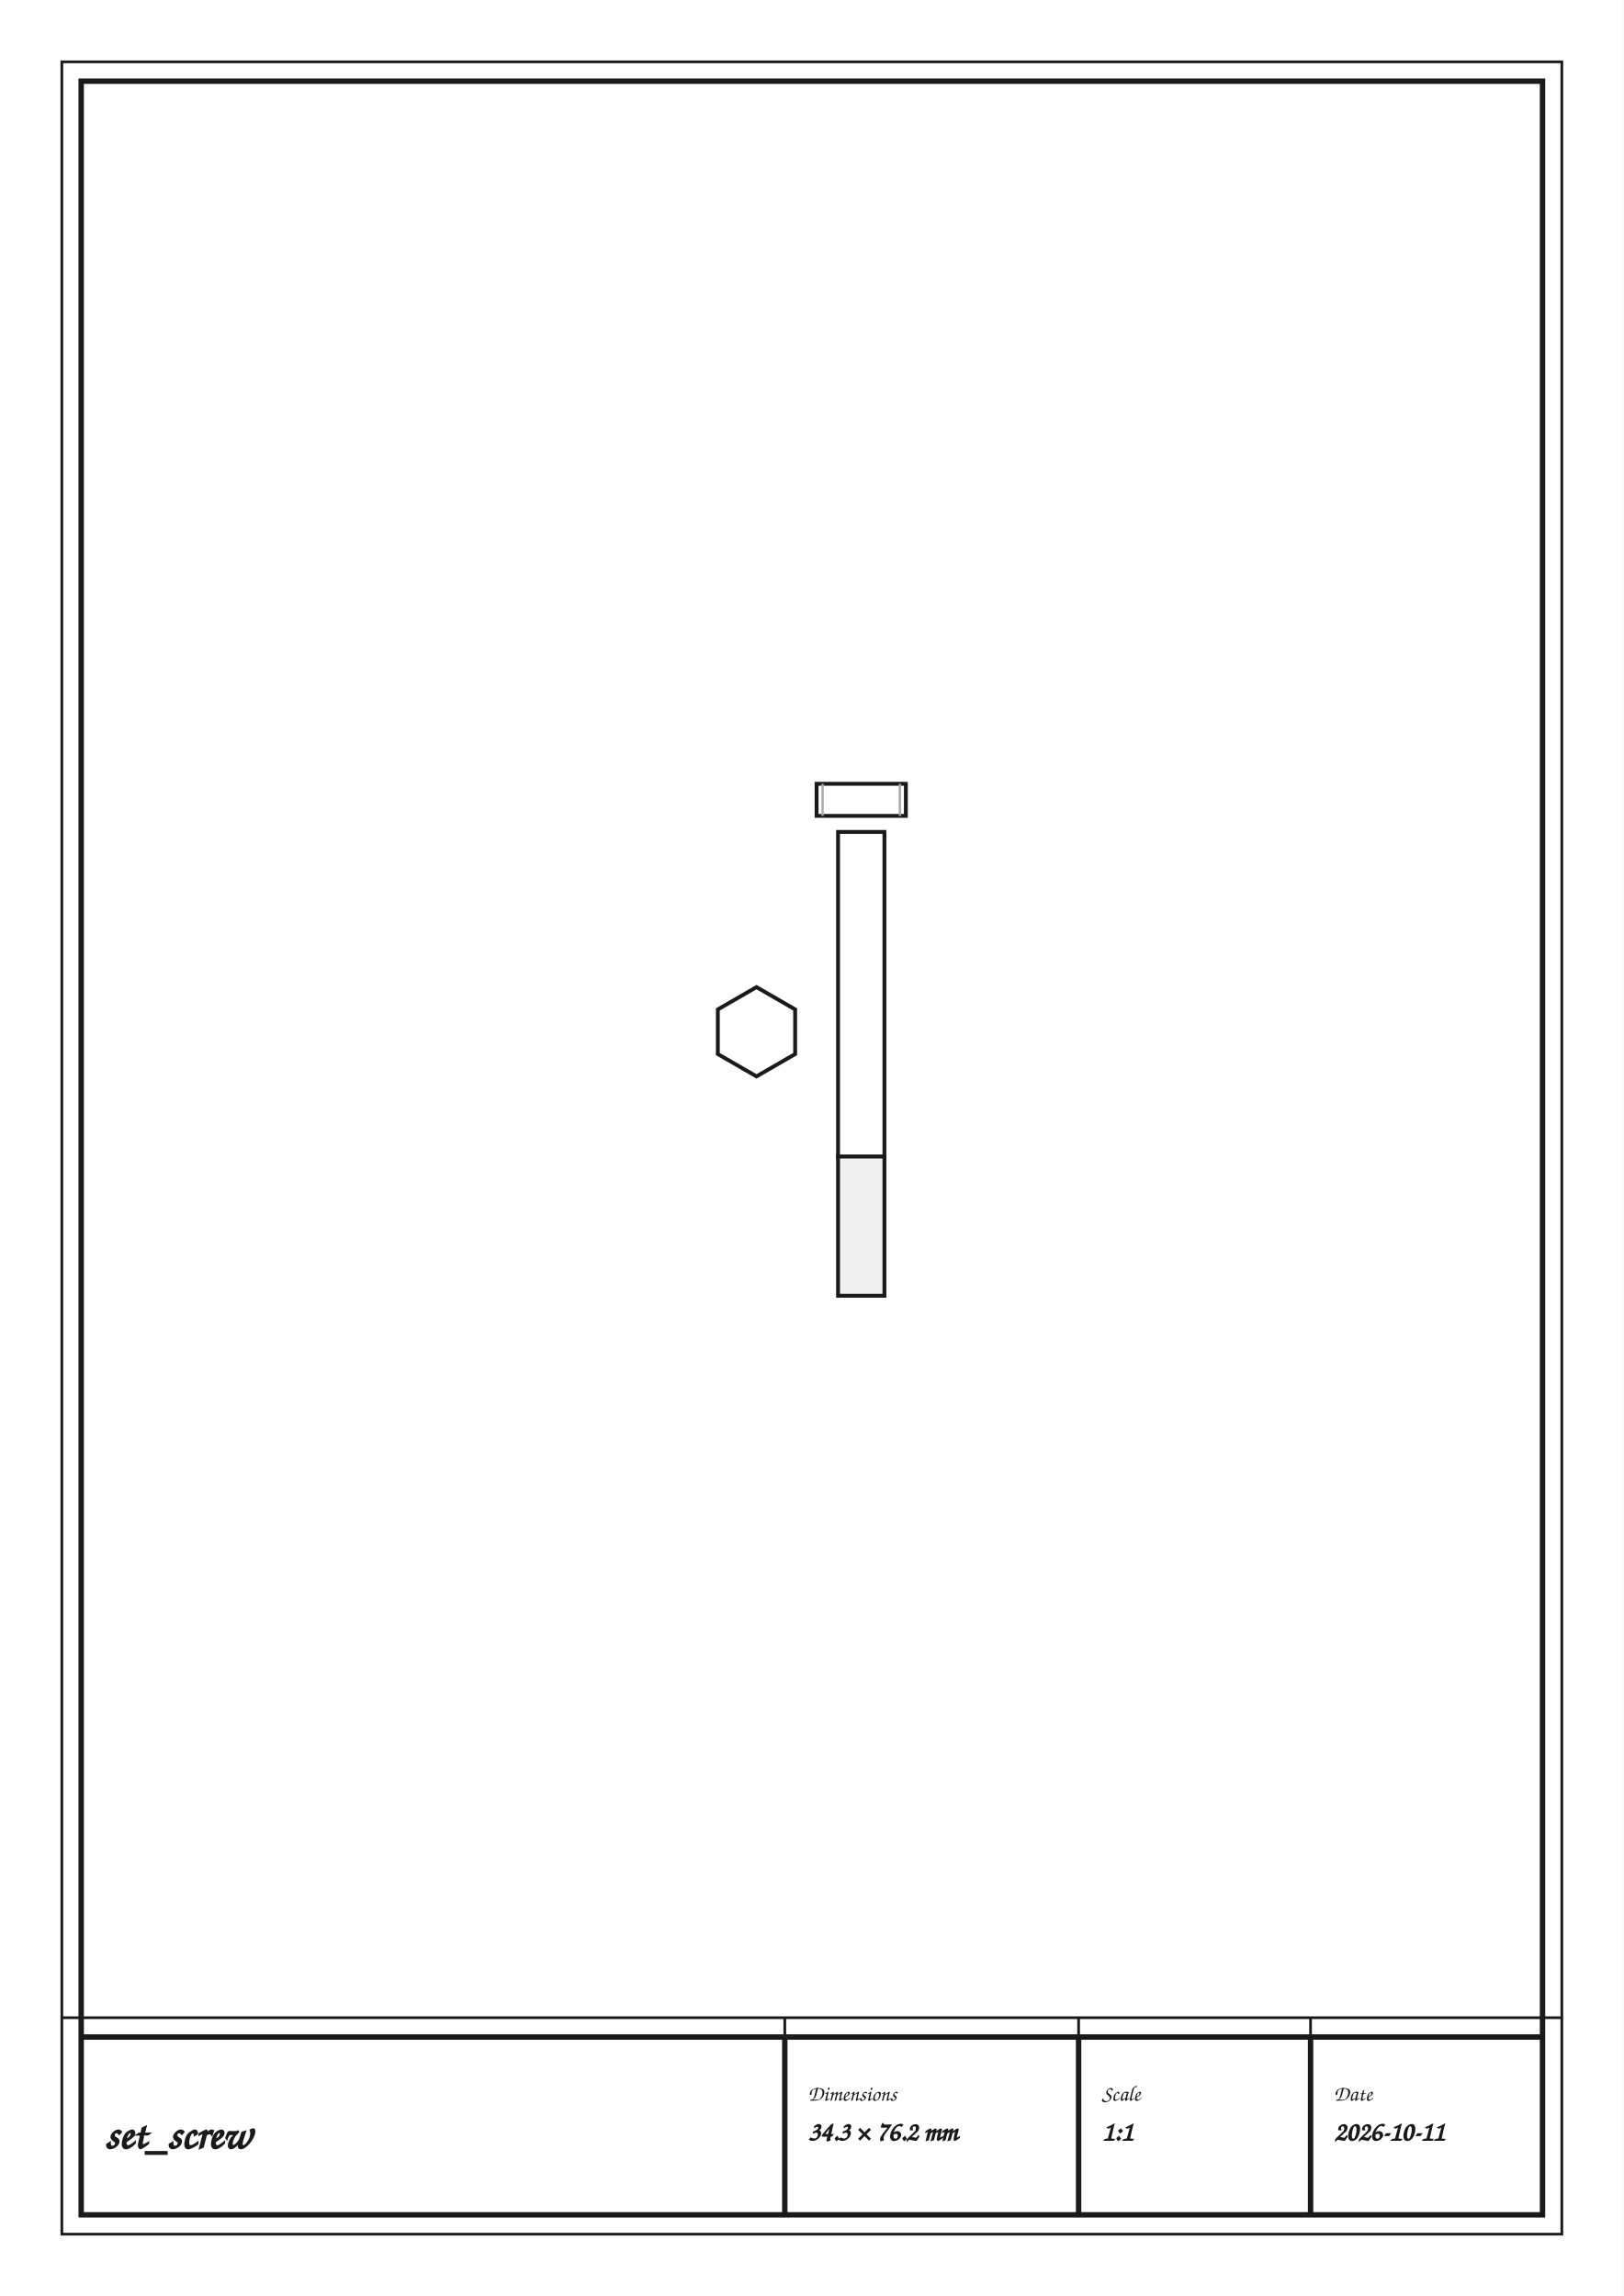
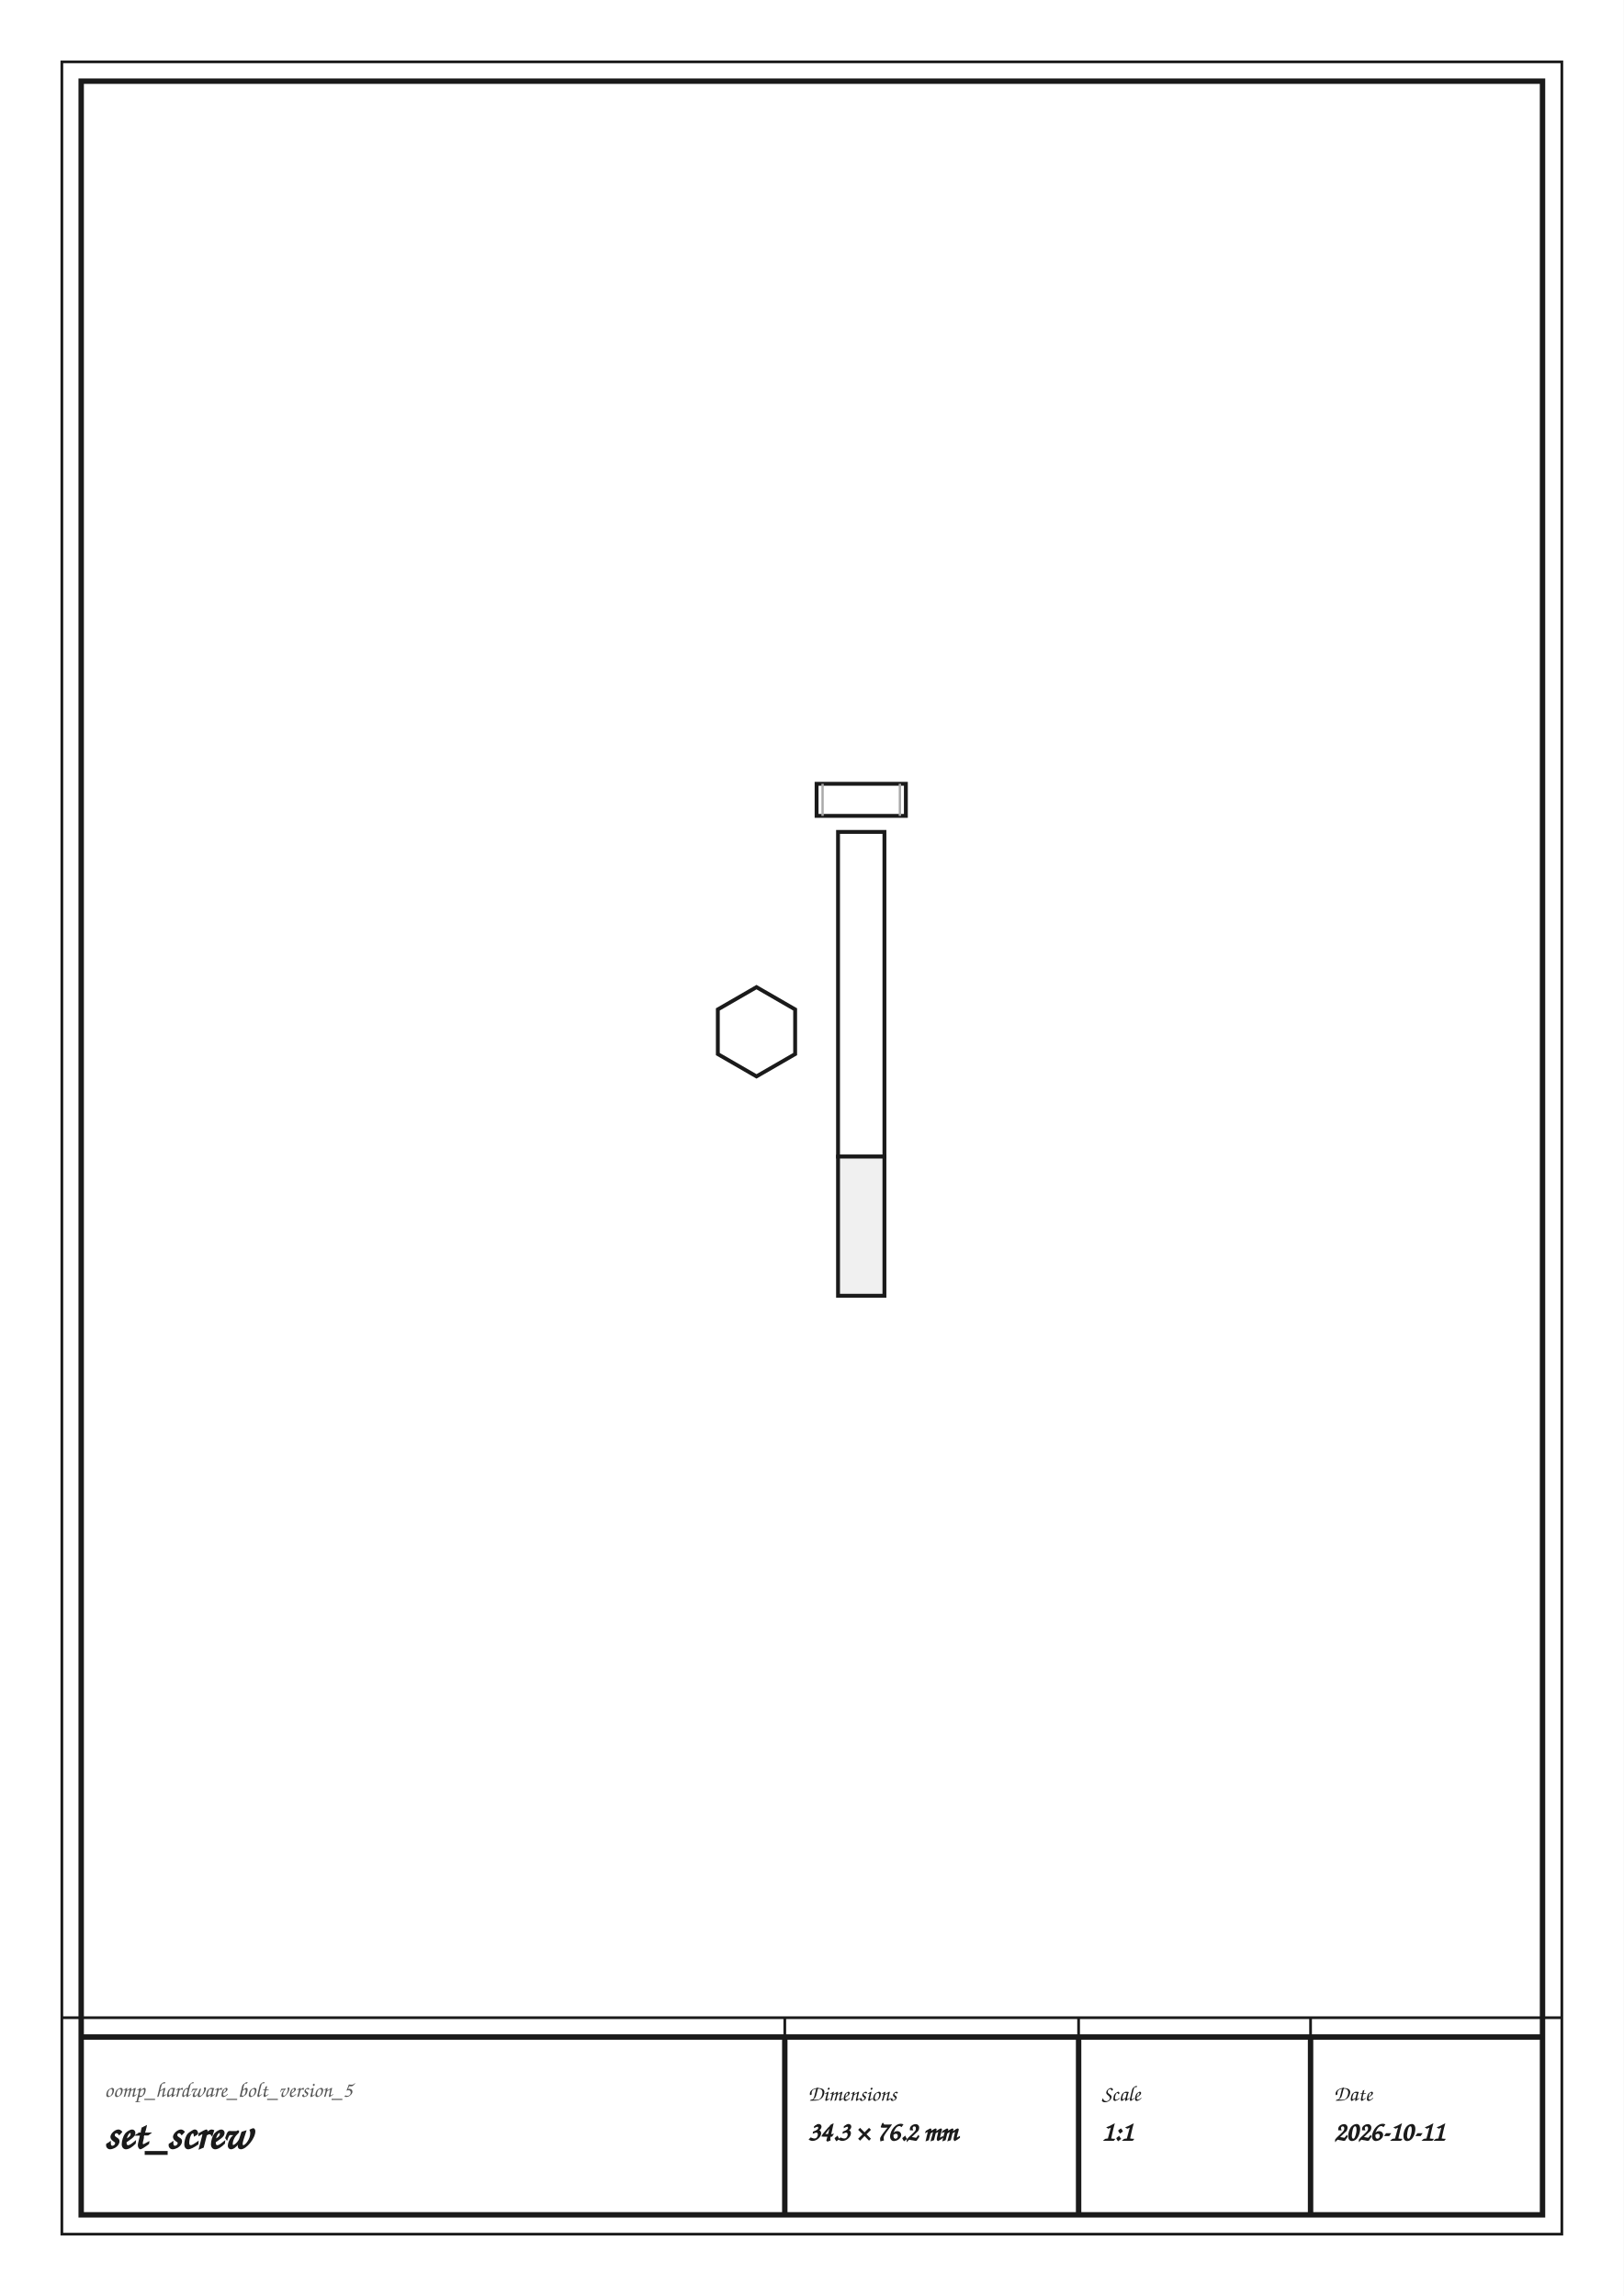
<svg xmlns="http://www.w3.org/2000/svg" width="210mm" height="297mm" viewBox="0 0 210 297">
  <rect x="0" y="0" width="210" height="297" fill="white" stroke="none" />
  <rect x="8" y="8" width="194" height="281" fill="none" stroke="#1A1A1A" stroke-width="0.35" />
  <rect x="10.5" y="10.5" width="189" height="276" fill="none" stroke="#1A1A1A" stroke-width="0.7" />
  <line x1="8" y1="261" x2="202" y2="261" stroke="#1A1A1A" stroke-width="0.35" />
  <line x1="10.5" y1="263.5" x2="199.5" y2="263.5" stroke="#1A1A1A" stroke-width="0.7" />
  <line x1="101.5" y1="261" x2="101.5" y2="286.5" stroke="#1A1A1A" stroke-width="0.35" />
  <line x1="101.5" y1="263.5" x2="101.5" y2="286.5" stroke="#1A1A1A" stroke-width="0.7" />
  <line x1="139.5" y1="261" x2="139.5" y2="286.5" stroke="#1A1A1A" stroke-width="0.35" />
  <line x1="139.5" y1="263.5" x2="139.5" y2="286.5" stroke="#1A1A1A" stroke-width="0.7" />
  <line x1="169.5" y1="261" x2="169.5" y2="286.5" stroke="#1A1A1A" stroke-width="0.35" />
  <line x1="169.5" y1="263.5" x2="169.5" y2="286.5" stroke="#1A1A1A" stroke-width="0.7" />
+   <text x="13.5" y="270.5" font-family="Swis721 Blk BT, comic sans ms" font-size="2.8" font-weight="normal" text-anchor="start" dominant-baseline="middle" fill="#555555" textLength="85" lengthAdjust="spacingAndGlyphs">oomp_hardware_bolt_version_5</text>
  <text x="13.5" y="276.5" font-family="Swis721 Blk BT, comic sans ms" font-size="5.5" font-weight="bold" text-anchor="start" dominant-baseline="middle" fill="#1A1A1A" textLength="85" lengthAdjust="spacingAndGlyphs">set_screw</text>
  <text x="104.5" y="271" font-family="Swis721 Blk BT, comic sans ms" font-size="2.8" font-weight="normal" text-anchor="start" dominant-baseline="middle" fill="#1A1A1A">Dimensions</text>
  <text x="104.5" y="276" font-family="Swis721 Blk BT, comic sans ms" font-size="3.5" font-weight="bold" text-anchor="start" dominant-baseline="middle" fill="#1A1A1A">34.3 × 76.2 mm</text>
  <text x="142.5" y="271" font-family="Swis721 Blk BT, comic sans ms" font-size="2.8" font-weight="normal" text-anchor="start" dominant-baseline="middle" fill="#1A1A1A">Scale</text>
  <text x="142.5" y="276" font-family="Swis721 Blk BT, comic sans ms" font-size="3.5" font-weight="bold" text-anchor="start" dominant-baseline="middle" fill="#1A1A1A">1:1</text>
  <text x="172.5" y="271" font-family="Swis721 Blk BT, comic sans ms" font-size="2.8" font-weight="normal" text-anchor="start" dominant-baseline="middle" fill="#1A1A1A">Date</text>
  <text x="172.5" y="276" font-family="Swis721 Blk BT, comic sans ms" font-size="3.5" font-weight="bold" text-anchor="start" dominant-baseline="middle" fill="#1A1A1A">2026-10-11</text>
  <g transform="translate(87.8397,96.3875) scale(1)">
    <polygon points="15,34.188 10,31.302 5,34.188 5,39.962 10,42.849 15,39.962" fill="none" stroke="#1A1A1A" stroke-width="0.5" />
    <rect x="17.773" y="5" width="11.547" height="4.15" fill="none" stroke="#1A1A1A" stroke-width="0.5" />
    <line x1="18.547" y1="9.15" x2="18.547" y2="5" fill="#333333" stroke="#AAAAAA" stroke-width="0.3" />
    <line x1="28.547" y1="9.15" x2="28.547" y2="5" fill="#333333" stroke="#AAAAAA" stroke-width="0.3" />
    <rect x="20.547" y="11.225" width="6" height="42" fill="none" stroke="#1A1A1A" stroke-width="0.5" />
    <rect x="20.547" y="53.225" width="6" height="18" fill="#F0F0F0" stroke="#1A1A1A" stroke-width="0.5" />
  </g>
</svg>
